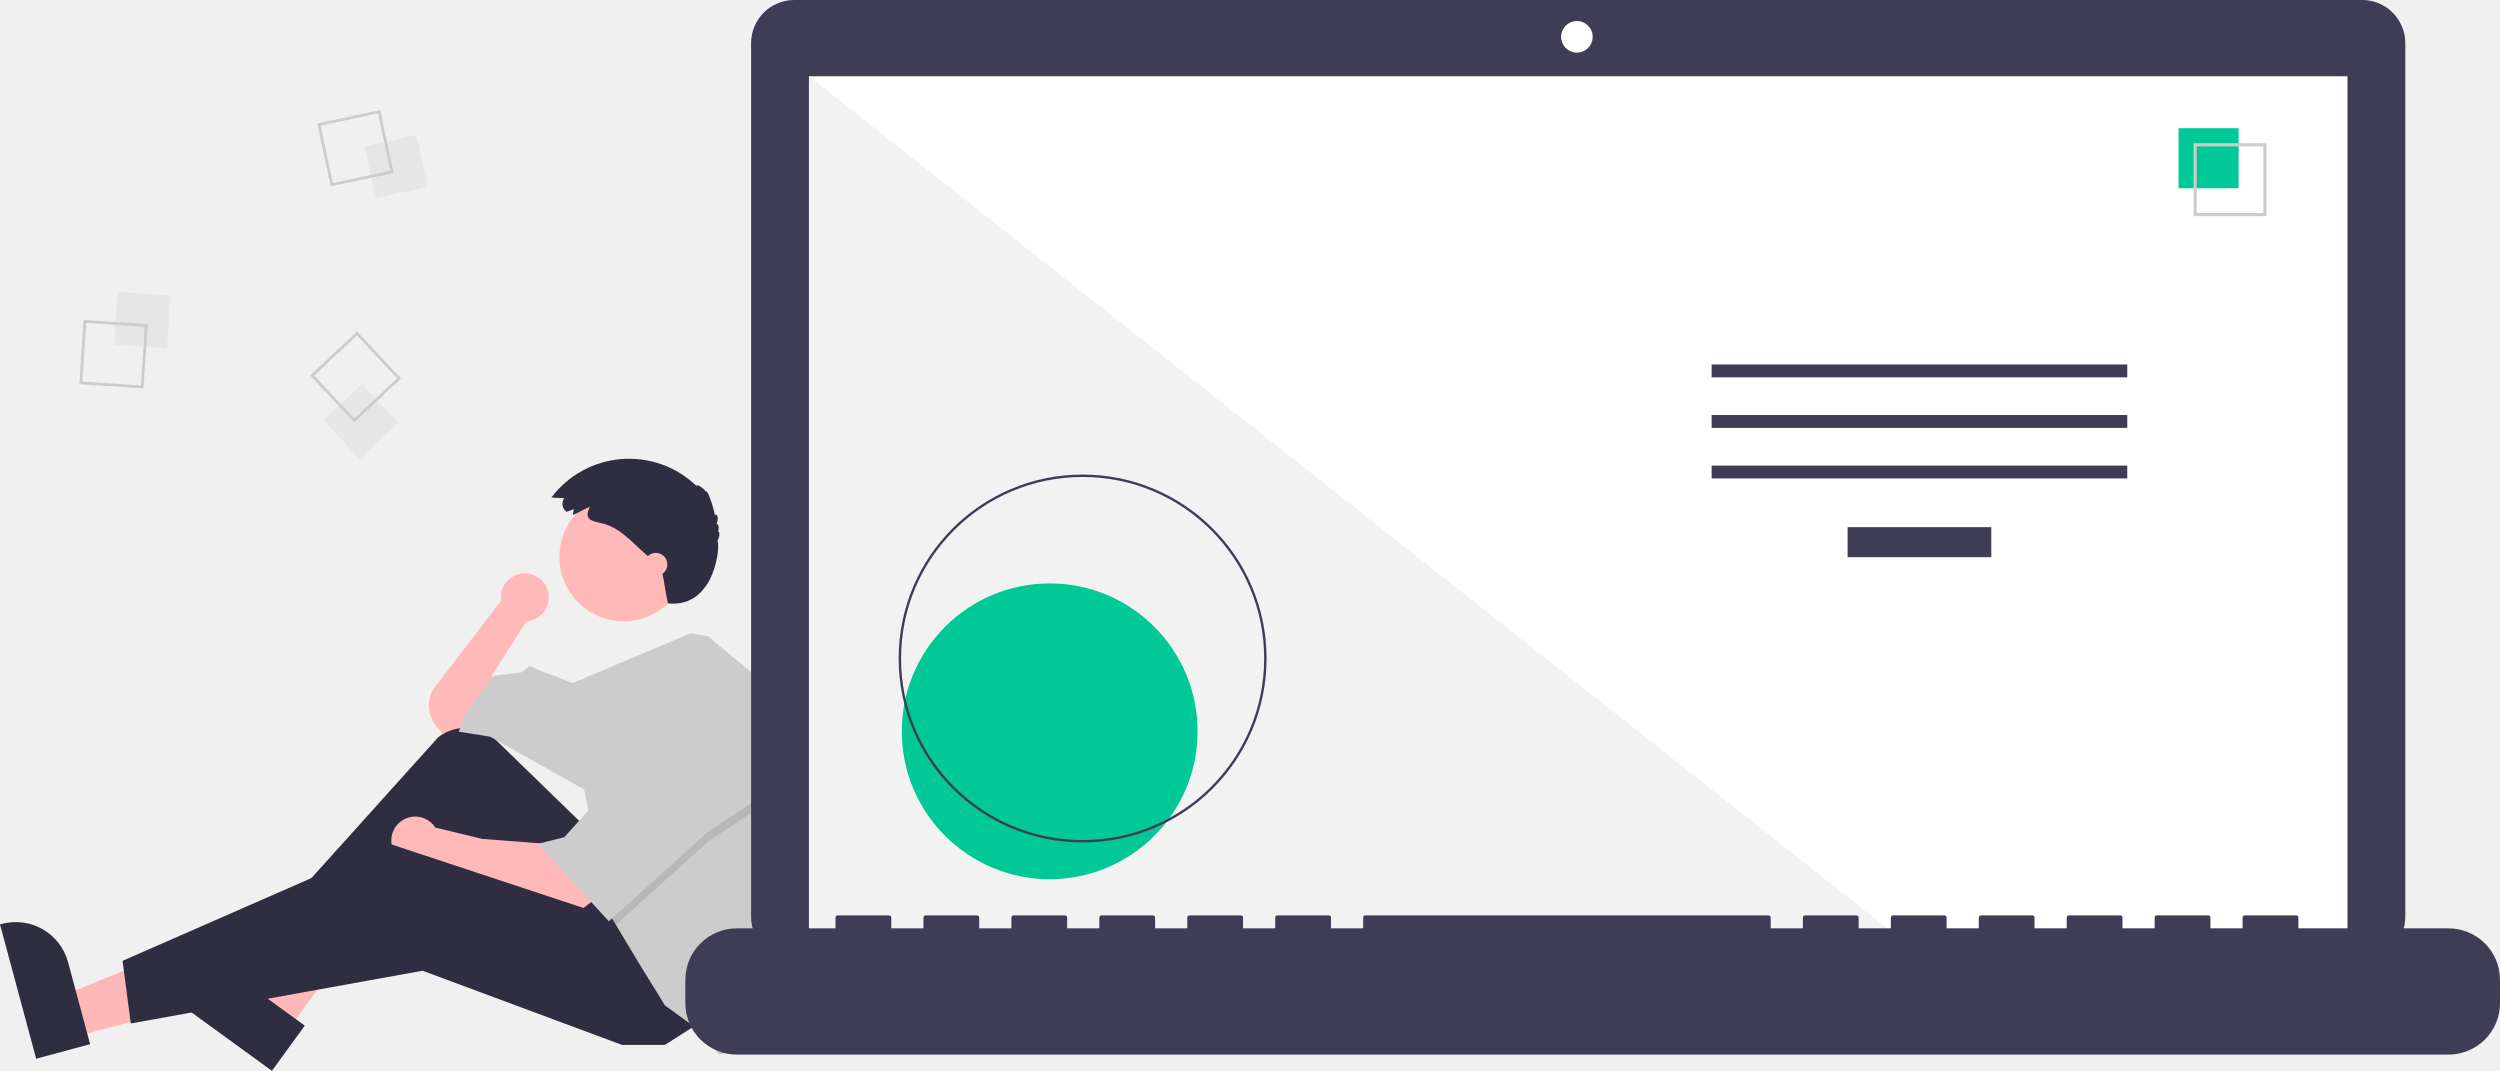
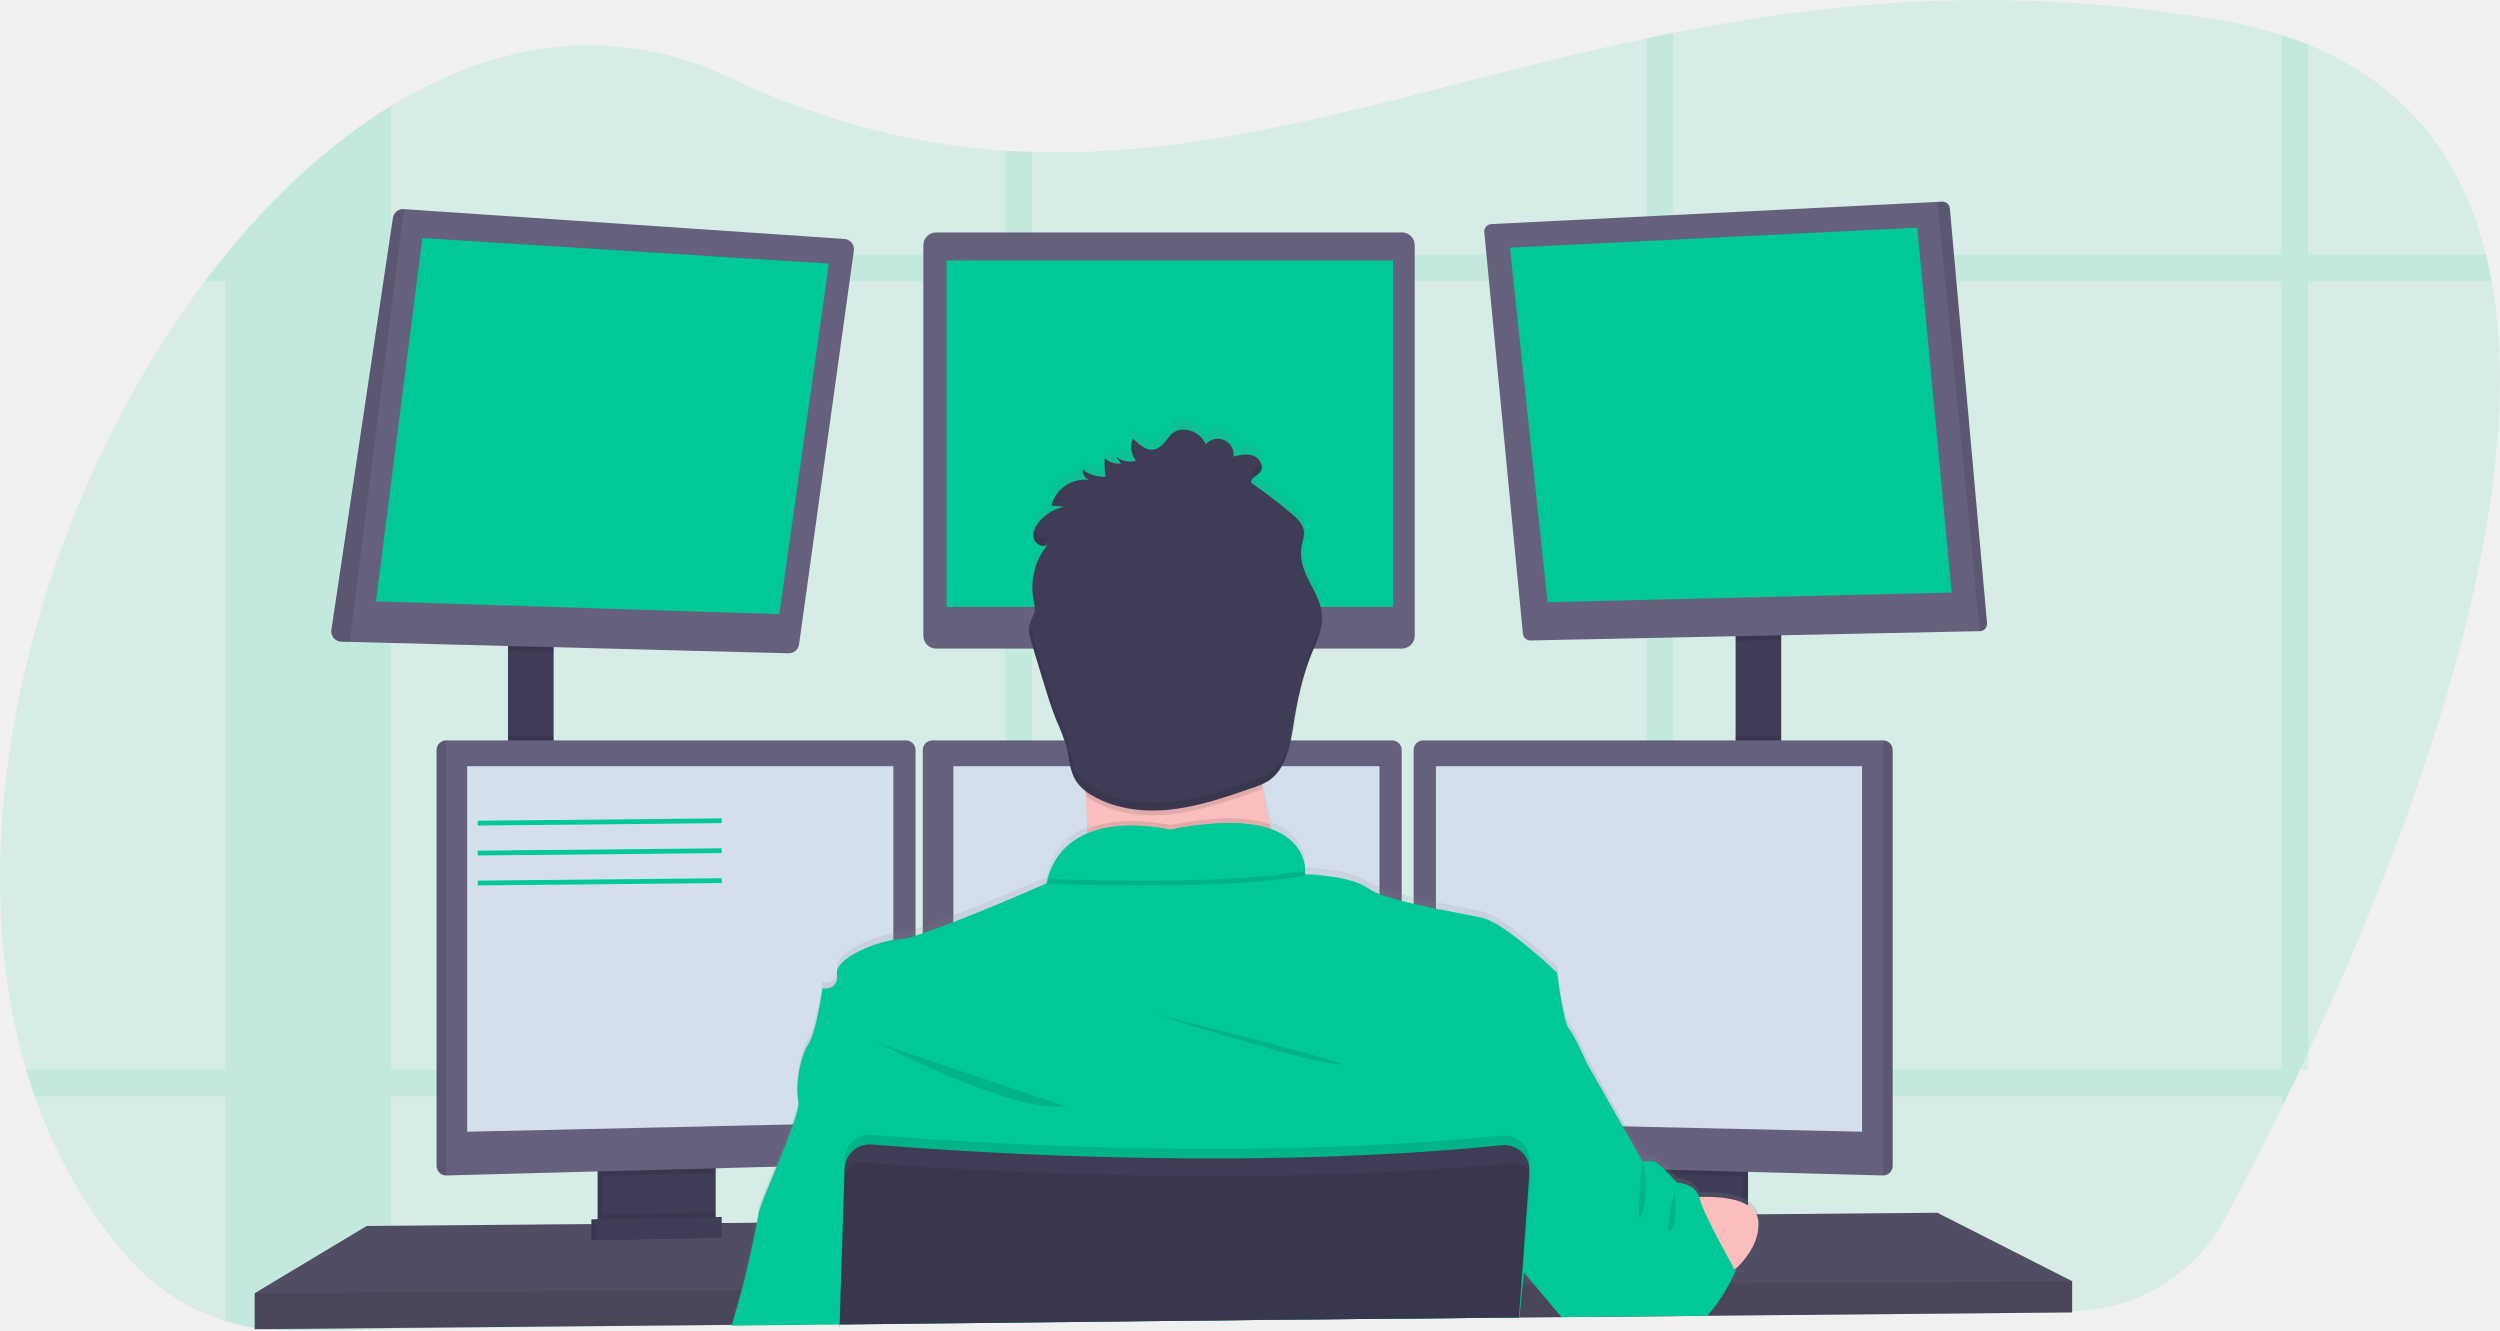
- <svg xmlns="http://www.w3.org/2000/svg" id="ba230943-1bdb-4bd0-9561-c7824586c7f7" data-name="Layer 1" width="1019.484" height="436.681" viewBox="0 0 1019.484 436.681">
-   <path d="M314.028,475.274a9.751,9.751,0,1,0-19.407,1.282l-28.014,36.686a13.583,13.583,0,0,0,1.836,14.914l2.198,2.564,10.083-2.017,11.428-10.083L290.806,507.192l14.117-22.183-.018-.016A9.743,9.743,0,0,0,314.028,475.274Z" transform="translate(-90.2579 -231.6594)" fill="#ffb9b9" />
-   <polygon points="30.041 422.968 25.468 405.984 88.8 380.265 95.549 405.331 30.041 422.968" fill="#ffb8b8" />
-   <path d="M105.002,663.391,90.258,608.629l.693-.187a22.075,22.075,0,0,1,27.054,15.575l0.0.001L127.01,657.466Z" transform="translate(-90.2579 -231.6594)" fill="#2f2e41" />
-   <polygon points="117.278 420.254 103.054 409.91 136.185 350.121 157.179 365.388 117.278 420.254" fill="#ffb8b8" />
-   <path d="M201.137,668.341,155.271,634.985l.422-.58a22.075,22.075,0,0,1,30.835-4.87l.001.001L214.542,649.908Z" transform="translate(-90.2579 -231.6594)" fill="#2f2e41" />
-   <path d="M328.45,568.364l-35.795-34.773a18.076,18.076,0,0,0-23.668-1.322L201.401,607.352l6.05,9.411L271.984,573.069l43.694,57.139,41.678-20.838Z" transform="translate(-90.2579 -231.6594)" fill="#2f2e41" />
-   <path d="M312.989,575.758l-26.217-2.017-18.986-4.603a9.753,9.753,0,1,0-1.85,12.656l-.003.014,11.428,4.706,49.072,16.806,6.05-4.706Z" transform="translate(-90.2579 -231.6594)" fill="#ffb9b9" />
-   <polygon points="285.92 416.699 271.131 426.11 253.653 426.11 172.315 395.86 53.332 417.371 49.971 391.826 158.871 344.099 254.326 375.693 285.92 416.699" fill="#2f2e41" />
-   <circle cx="254.326" cy="227.132" r="26.217" fill="#ffb9b9" />
-   <path d="M412.417,563.463a150.631,150.631,0,0,1-7.388,46.592l-1.963,6.037-9.411,43.022-10.083,2.689-7.394-9.411-14.789-10.755L350.634,624.158,341.411,608.791l-2.877-4.8-10.083-50.416-38.317-21.511-12.772-2.017,2.689-7.394,11.428-15.461L302.906,505.847l3.361-2.689,2.689,1.344,14.823,5.71,48.057-20.304,7.031,1.15L403.067,511.225A150.499,150.499,0,0,1,412.417,563.463Z" transform="translate(-90.2579 -231.6594)" fill="#ccc" />
-   <polygon points="314.825 325.949 289.281 342.754 251.153 377.131 248.276 372.332 240.209 331.999 242.226 331.999 263.065 293.683 314.825 325.949" opacity="0.1" style="isolation:isolate" />
-   <polygon points="263.065 289.649 242.226 327.965 230.126 341.41 219.371 344.099 248.276 375.693 289.281 338.721 314.825 321.915 263.065 289.649" fill="#ccc" />
-   <path d="M324.193,439.299l-2.841,1.093a3.965,3.965,0,0,1-1.06-5.507q.023-.034.047-.067l-5.249-.246a39.637,39.637,0,0,1,59.173-4.77c.239-.823,2.844.778,3.908,2.402.357-1.339,2.8,5.135,3.664,9.712.4-1.524,1.938.936.591,3.297.854-.125,1.239,2.059.578,3.276.934-.439.777,2.169-.236,3.911,1.333-.118-.114,27.331-20.114,25.331-1.392-6.397-1-6-2.64-14.226-.763-.81-1.599-1.548-2.433-2.284l-4.513-3.983c-5.247-4.632-10.021-10.348-17.011-12.08-4.804-1.19-7.841-1.458-5.223-6.872-2.365.987-4.574,2.455-6.961,3.372C323.905,440.902,324.239,440.055,324.193,439.299Z" transform="translate(-90.2579 -231.6594)" fill="#2f2e41" />
-   <circle cx="267.434" cy="230.157" r="4.706" fill="#ffb9b9" />
-   <rect x="137.514" y="351.376" width="21.61" height="21.61" transform="translate(-313.1754 254.4458) rotate(-86.18992)" fill="#e6e6e6" style="isolation:isolate" />
-   <path d="M124.344,362.131l26.183,1.744-1.744,26.183-26.183-1.744Zm24.969,2.806-23.906-1.592-1.592,23.906,23.906,1.592Z" transform="translate(-90.2579 -231.6594)" fill="#ccc" />
-   <rect x="241.009" y="288.772" width="21.61" height="21.61" transform="translate(-147.5724 -172.0746) rotate(-12.12675)" fill="#e6e6e6" style="isolation:isolate" />
-   <path d="M245.278,276.51l5.513,25.655-25.655,5.513-5.513-25.655Zm4.157,24.779-5.033-23.424-23.424,5.033,5.033,23.424Z" transform="translate(-90.2579 -231.6594)" fill="#ccc" />
-   <rect x="226.603" y="392.674" width="21.61" height="21.61" transform="translate(-301.9456 39.64172) rotate(-43.12712)" fill="#e6e6e6" style="isolation:isolate" />
-   <path d="M253.815,385.997,234.663,403.935l-17.939-19.152,19.152-17.939Zm-19.099,16.326,17.486-16.379-16.379-17.486-17.486,16.379Z" transform="translate(-90.2579 -231.6594)" fill="#ccc" />
-   <path d="M1053.535,231.659H414.152a17.598,17.598,0,0,0-17.599,17.598v356.252a17.599,17.599,0,0,0,17.599,17.599H1053.535a17.599,17.599,0,0,0,17.599-17.599V249.258a17.599,17.599,0,0,0-17.599-17.598Z" transform="translate(-90.2579 -231.6594)" fill="#3f3d56" />
-   <rect x="329.89" y="31.101" width="627.391" height="353.913" fill="#fff" />
-   <circle cx="643.049" cy="15.014" r="6.435" fill="#fff" />
-   <polygon points="777.858 385.015 329.89 385.015 329.89 31.102 777.858 385.015" fill="#f2f2f2" style="isolation:isolate" />
-   <circle cx="428.058" cy="298.224" r="60.307" fill="#00c896" />
-   <path d="M531.741,575.21a75.016,75.016,0,1,1,75.016-75.016A75.016,75.016,0,0,1,531.741,575.21Zm0-149.051A74.035,74.035,0,1,0,605.776,500.194a74.035,74.035,0,0,0-74.035-74.035Z" transform="translate(-90.2579 -231.6594)" fill="#3f3d56" />
-   <rect x="753.437" y="214.97" width="58.605" height="12.246" fill="#3f3d56" />
-   <rect x="697.991" y="148.627" width="169.497" height="5.248" fill="#3f3d56" />
-   <rect x="697.991" y="169.246" width="169.497" height="5.248" fill="#3f3d56" />
-   <rect x="697.991" y="189.866" width="169.497" height="5.248" fill="#3f3d56" />
-   <rect x="888.401" y="52.282" width="24.492" height="24.492" fill="#00c896" />
-   <path d="M1014.522,319.804h-29.74v-29.74h29.74Zm-28.447-1.293h27.154V291.357H986.075Z" transform="translate(-90.2579 -231.6594)" fill="#ccc" />
-   <path d="M1088.749,610.239h-61.229v-4.412a.875.875,0,0,0-.875-.875h-20.993a.875.875,0,0,0-.875.875v4.412H991.657v-4.412a.875.875,0,0,0-.875-.875H969.789a.875.875,0,0,0-.875.875h0v4.412H955.794v-4.412a.875.875,0,0,0-.875-.875h-20.993a.875.875,0,0,0-.875.875h0v4.412H919.931v-4.412a.875.875,0,0,0-.875-.875H898.064a.875.875,0,0,0-.875.875v4.412H884.068v-4.412a.875.875,0,0,0-.875-.875H862.201a.875.875,0,0,0-.875.875h0v4.412H848.205v-4.412a.875.875,0,0,0-.875-.875H826.338a.875.875,0,0,0-.875.875h0v4.412H812.343v-4.412a.875.875,0,0,0-.875-.875H647.023a.875.875,0,0,0-.875.875h0v4.412H633.028v-4.412a.875.875,0,0,0-.875-.875H611.161a.875.875,0,0,0-.875.875h0v4.412h-13.121v-4.412a.875.875,0,0,0-.875-.875h-20.993a.875.875,0,0,0-.875.875h0v4.412H561.302v-4.412a.875.875,0,0,0-.875-.875H539.435a.875.875,0,0,0-.875.875h0v4.412H525.44v-4.412a.875.875,0,0,0-.875-.875H503.572a.875.875,0,0,0-.875.875h0v4.412h-13.121v-4.412a.875.875,0,0,0-.875-.875H467.709a.875.875,0,0,0-.875.875v4.412H453.714v-4.412a.875.875,0,0,0-.875-.875H431.846a.875.875,0,0,0-.875.875h0v4.412H390.735A20.993,20.993,0,0,0,369.742,631.232v9.492A20.993,20.993,0,0,0,390.735,661.717h698.014a20.993,20.993,0,0,0,20.993-20.993V631.232A20.993,20.993,0,0,0,1088.749,610.239Z" transform="translate(-90.2579 -231.6594)" fill="#3f3d56" />
+ <svg xmlns="http://www.w3.org/2000/svg" id="59725d3d-bdd8-4af0-9b66-49b8d09410bc" data-name="Layer 1" width="1041.32" height="554.17" viewBox="0 0 1041.32 554.17">
+   <defs>
+     <linearGradient id="dff037aa-d578-4bab-81e7-399360663117" x1="597.75" y1="725.44" x2="597.75" y2="347.69" gradientUnits="userSpaceOnUse">
+       <stop offset="0" stop-color="gray" stop-opacity="0.25" />
+       <stop offset="0.54" stop-color="gray" stop-opacity="0.12" />
+       <stop offset="1" stop-color="gray" stop-opacity="0.1" />
+     </linearGradient>
+   </defs>
+   <path d="M1040.82,611.12q-1.74,3.75-3.47,7.4-2.7,5.67-5.33,11.12c-.78,1.61-1.56,3.19-2.32,4.77-8.6,17.57-16.63,33.11-23.45,45.89A73.21,73.21,0,0,1,942.44,719l-151.65,1.65h-1.6l-13,.14-11.12.12-34.1.37-1.38,0-17.36.19h-.53l-107,1.16-95.51,1-11.11.12-69,.75H429l-44.75.48h-.48l-141.5,1.53-42.33.46a88.07,88.07,0,0,1-26.67-3.82,86.39,86.39,0,0,1-39.09-24.75C116,678.37,102.75,655,93.85,629.64q-1.93-5.49-3.6-11.12C59.44,514.37,97,380,164.6,290.08q4.25-5.64,8.64-11l.07-.08c20.79-25.52,44.1-46.84,68.93-62,44-26.91,92.75-34.49,140.7-11.9,40.57,19.12,78.45,28.11,115.17,30.55,3.71.24,7.42.42,11.11.53,84.23,2.65,163.17-27.7,255.87-47.29,3.69-.78,7.39-1.55,11.12-2.28,66.13-13.16,139.49-20.1,226.73-5.51a189.09,189.09,0,0,1,26.76,6.4q5.77,1.86,11.12,4c41.64,16.94,64.35,48.24,74,87.46q1.37,5.46,2.37,11.11C1134.3,384.41,1084.19,518.23,1040.82,611.12Z" transform="translate(-79.34 -172.91)" fill="#00c896" opacity="0.1" />
+   <g opacity="0.1">
+     <path d="M242.24,217V726.62l-42.33.46a88.07,88.07,0,0,1-26.67-3.82V279h.07C194.1,253.45,217.41,232.13,242.24,217Z" transform="translate(-79.34 -172.91)" fill="#00c896" />
+     <path d="M1117.24,290.08H164.6q4.25-5.64,8.64-11V279h941.63Q1116.24,284.43,1117.24,290.08Z" transform="translate(-79.34 -172.91)" fill="#00c896" />
+     <path d="M1040.82,191.51v427h-3.47q-2.7,5.67-5.33,11.12c-.78,1.61-1.56,3.19-2.32,4.77V187.47Q1035.47,189.33,1040.82,191.51Z" transform="translate(-79.34 -172.91)" fill="#00c896" />
+     <path d="M776.21,186.58V720.83l-11.12.12V188.86C768.78,188.08,772.48,187.31,776.21,186.58Z" transform="translate(-79.34 -172.91)" fill="#00c896" />
+     <path d="M509.22,236.15V723.73l-11.11.12V235.62C501.82,235.86,505.53,236,509.22,236.15Z" transform="translate(-79.34 -172.91)" fill="#00c896" />
+     <path d="M1037.35,618.52q-2.7,5.67-5.33,11.12H93.85q-1.93-5.49-3.6-11.12Z" transform="translate(-79.34 -172.91)" fill="#00c896" />
+   </g>
+   <rect x="211.6" y="265.83" width="19" height="57.66" fill="#3f3d56" />
+   <rect x="722.93" y="262.83" width="19" height="61" fill="#3f3d56" />
+   <polygon points="863.1 533.65 863.1 546.65 711.18 548.05 709.56 548.08 651.82 548.61 650.44 548.63 632.89 548.78 632.37 548.78 525.39 549.77 349.78 551.4 349.63 551.4 304.98 551.82 304.5 551.83 106.1 553.65 106.1 538.65 152.75 510.65 246.35 509.87 248.35 509.86 249.01 509.85 251.01 509.82 295.95 509.45 297.96 509.44 298.6 509.43 300.6 509.42 315.01 509.3 315.39 509.29 350.94 508.99 351.23 508.99 628.63 506.65 635.42 506.6 636.1 506.6 641.28 506.55 678.93 506.24 680.93 506.21 682.78 506.19 683.74 506.19 695.45 506.1 697.77 506.07 700.88 506.05 710.63 505.96 726.1 505.83 728.1 505.81 731.58 505.79 732.23 505.79 806.94 505.15 863.1 533.65" fill="#65617d" />
+   <polygon points="863.1 533.65 863.1 546.65 711.18 548.05 709.56 548.08 651.82 548.61 650.44 548.63 632.89 548.78 632.37 548.78 525.39 549.77 349.78 551.4 349.63 551.4 304.98 551.82 304.5 551.83 106.1 553.65 106.1 538.65 152.75 510.65 246.35 509.87 248.35 509.86 249.01 509.85 251.01 509.82 295.95 509.45 297.96 509.44 298.6 509.43 300.6 509.42 315.01 509.3 315.39 509.29 350.94 508.99 351.23 508.99 628.63 506.65 635.42 506.6 636.1 506.6 641.28 506.55 678.93 506.24 680.93 506.21 682.78 506.19 683.74 506.19 695.45 506.1 697.77 506.07 700.88 506.05 710.63 505.96 726.1 505.83 728.1 505.81 731.58 505.79 732.23 505.79 806.94 505.15 863.1 533.65" opacity="0.2" />
+   <path d="M375.44,656.57v24.49a6.13,6.13,0,0,1-3.5,5.54,6,6,0,0,1-2.5.6l-34.9.74a6,6,0,0,1-2.7-.57,6.12,6.12,0,0,1-3.57-5.57V656.57Z" transform="translate(-79.34 -172.91)" fill="#3f3d56" />
+   <path d="M375.44,656.57v24.49a6.13,6.13,0,0,1-3.5,5.54,6,6,0,0,1-2.5.6l-34.9.74a6,6,0,0,1-2.7-.57,6.12,6.12,0,0,1-3.57-5.57V656.57Z" transform="translate(-79.34 -172.91)" opacity="0.1" />
+   <path d="M377.44,656.57v24.49a6.13,6.13,0,0,1-3.5,5.54,6,6,0,0,1-2.5.6l-34.9.74a6,6,0,0,1-2.7-.57,6.12,6.12,0,0,1-3.57-5.57V656.57Z" transform="translate(-79.34 -172.91)" fill="#3f3d56" />
+   <rect x="680.93" y="483.66" width="47.17" height="31.5" fill="#3f3d56" />
+   <rect x="680.93" y="483.66" width="47.17" height="31.5" opacity="0.1" />
+   <rect x="678.93" y="483.66" width="47.17" height="31.5" fill="#3f3d56" />
+   <polygon points="230.6 265.82 230.6 271.55 211.6 271.06 211.6 265.82 230.6 265.82" opacity="0.1" />
+   <path d="M435,277.31l-22.83,164a4.3,4.3,0,0,1-4.37,3.71L225,440.28l-3.47-.09a4.3,4.3,0,0,1-4.16-4.87L243,263.64a4.3,4.3,0,0,1,4.54-3.63L431,272.43A4.29,4.29,0,0,1,435,277.31Z" transform="translate(-79.34 -172.91)" fill="#65617d" />
+   <polygon points="175.93 99.16 156.6 250.49 324.6 255.82 345.26 109.82 175.93 99.16" fill="#00c896" />
+   <rect x="384.6" y="96.82" width="204.67" height="173.33" rx="5.33" ry="5.33" fill="#65617d" />
+   <rect x="394.26" y="108.49" width="186" height="144.33" fill="#00c896" />
+   <polygon points="741.93 262.82 741.93 266.61 722.93 267 722.93 262.82 741.93 262.82" opacity="0.1" />
+   <path d="M907,432.53a3.08,3.08,0,0,1-3,3.28L716.8,439.68a3.08,3.08,0,0,1-3.13-2.79L697.58,269.61a3.08,3.08,0,0,1,2.92-3.37L886.28,257l2-.1a3.07,3.07,0,0,1,3.22,2.8Z" transform="translate(-79.34 -172.91)" fill="#65617d" />
+   <polygon points="628.93 103.16 798.6 94.82 812.93 246.82 644.6 250.82 628.93 103.16" fill="#00c896" />
+   <path d="M907,432.53a3.08,3.08,0,0,1-3,3.28L886.28,257l2-.1a3.07,3.07,0,0,1,3.22,2.8Z" transform="translate(-79.34 -172.91)" opacity="0.1" />
+   <path d="M247.57,260,225,440.28l-3.47-.09a4.3,4.3,0,0,1-4.16-4.87L243,263.64A4.3,4.3,0,0,1,247.57,260Z" transform="translate(-79.34 -172.91)" opacity="0.1" />
+   <rect x="211.6" y="306.41" width="19" height="17.08" opacity="0.1" />
+   <polygon points="298.1 483.65 298.1 488.62 250.93 489.88 250.93 483.65 298.1 483.65" opacity="0.1" />
+   <path d="M460.69,485.27v168.2a4,4,0,0,1-3.85,3.95l-191.65,5.1h-.05a4,4,0,0,1-3.95-3.95V485.27a4,4,0,0,1,3.95-3.95h191.6A4,4,0,0,1,460.69,485.27Z" transform="translate(-79.34 -172.91)" fill="#65617d" />
+   <path d="M265.19,481.32v181.2h-.05a4,4,0,0,1-3.95-3.95V485.27a4,4,0,0,1,3.95-3.95Z" transform="translate(-79.34 -172.91)" opacity="0.1" />
+   <polygon points="194.6 319.15 372.1 319.15 372.1 467.4 194.6 471.4 194.6 319.15" fill="#d4dfec" />
+   <rect x="722.93" y="306.41" width="19" height="17.42" opacity="0.1" />
+   <polygon points="726.1 483.65 726.1 490.06 678.93 488.8 678.93 483.65 726.1 483.65" opacity="0.1" />
+   <path d="M867.69,485.27v173.3a4,4,0,0,1-4,3.95h0L672,657.42a4,4,0,0,1-3.85-3.95V485.27a4,4,0,0,1,3.95-3.95h191.6A4,4,0,0,1,867.69,485.27Z" transform="translate(-79.34 -172.91)" fill="#65617d" />
+   <path d="M867.69,485.27v173.3a4,4,0,0,1-4,3.95h0V481.32h0A4,4,0,0,1,867.69,485.27Z" transform="translate(-79.34 -172.91)" opacity="0.1" />
+   <polygon points="775.6 319.15 598.1 319.15 598.1 467.4 775.6 471.4 775.6 319.15" fill="#d4dfec" />
+   <path d="M663.19,485.27v168.2a4,4,0,0,1-3.85,3.95l-191.65,5.1h0a4,4,0,0,1-4-3.95V485.27a4,4,0,0,1,3.95-3.95h191.6A4,4,0,0,1,663.19,485.27Z" transform="translate(-79.34 -172.91)" fill="#65617d" />
+   <polygon points="397.1 319.15 574.6 319.15 574.6 467.4 397.1 471.4 397.1 319.15" fill="#d4dfec" />
+   <polygon points="863.1 533.65 863.1 546.65 711.18 548.05 709.56 548.08 651.82 548.61 650.44 548.63 632.89 548.78 632.37 548.78 525.39 549.77 349.78 551.4 349.63 551.4 304.98 551.82 304.5 551.83 106.1 553.65 106.1 538.65 308.61 537.32 309.09 537.32 350.08 537.04 350.27 537.04 633.35 535.17 633.64 535.17 633.81 535.16 634.28 535.16 639.07 535.13 640.53 535.13 715.02 534.63 719.42 534.61 720.4 534.6 863.1 533.65" opacity="0.1" />
+   <circle cx="487.26" cy="272.16" r="51.33" fill="#fbbebe" />
+   <path d="M383.74,725.09c0-.11.06-.23.1-.35,1-3.59,2.78-9.66,4.11-14.51.17-.6.33-1.19.48-1.75,1.47-5.47,4.33-18.28,5.92-26.27.56-2.81,1-5,1.09-6.1.2-1.69,3.21-8.92,6.62-17.23,2.39-5.84,5-12.22,6.91-17.6a61.38,61.38,0,0,0,2.93-9.85,5.1,5.1,0,0,0,0-2.13,14.69,14.69,0,0,1-.48-3.5v0c-.23-6.2,1.62-16,4.48-20.11,3.5-5,6-23.66,6-23.66s5.18.75,6-3.53a6.15,6.15,0,0,0,.1-1.4,7.41,7.41,0,0,0-.09-1.11c-.89-6.24,14.72-12.88,23.5-14.31a19.67,19.67,0,0,1,3-.28,27.24,27.24,0,0,0,6.25-1.44q1.4-.43,3-1c3.68-1.24,8.08-2.88,12.75-4.68,17.56-6.81,38.82-16,38.82-16,.15-.71.32-1.39.51-2.06a27.71,27.71,0,0,1,16.35-18.93h0c0-.66,0-1.33,0-2,0-3.45-.15-7-.3-10.54,0-.69-.06-1.38-.1-2.07,0-.2,0-.41,0-.61s0-.35,0-.52c0-.7-.07-1.4-.11-2.09l-.18-.14a16.41,16.41,0,0,1-3.9-4.2,15.27,15.27,0,0,1-1.42-3c-1.25-3.39-1.54-7.17-2.38-10.75l-.18-.74a84,84,0,0,0-4-10.58c-2.21-5.42-3.91-11-5.6-16.65q-1.54-5.13-3.11-10.28l-1.58-5.24c-.3-1-.6-2-.83-3v0a13.27,13.27,0,0,1-.26-1.4,0,0,0,0,1,0,0,10,10,0,0,1,.24-4.61,32.09,32.09,0,0,1,1.32-3,7.87,7.87,0,0,0,.5-1.38v0a3,3,0,0,0,.08-.32,5.65,5.65,0,0,0,.11-1.08,18.46,18.46,0,0,0-.52-3.89.07.07,0,0,1,0-.05,2.56,2.56,0,0,0-.05-.27,25.48,25.48,0,0,1-.36-3,28.45,28.45,0,0,1,3.47-15.57l.19-.36a25.22,25.22,0,0,1,1.84-2.78h0c.31-.42.63-.82,1-1.22-1.4,1.34-3.7.75-5-.69a3.61,3.61,0,0,1-.55-.75,3.81,3.81,0,0,1-.23-.45c-.05-.12-.09-.25-.13-.38-.7-2.45.52-5.06,2.12-7.05a18.49,18.49,0,0,1,5.74-4.7h0a3.84,3.84,0,0,1,.4-.21,17.12,17.12,0,0,1,2.64-1.06h0a15.06,15.06,0,0,1,1.63-.44l-3.71-.34-1.5-.14a14.49,14.49,0,0,1,13-10.91h1.08a11.73,11.73,0,0,1,1.57.13,4.44,4.44,0,0,1-2.65-4.33,14.41,14.41,0,0,0,9.19,3.06h.38a30,30,0,0,1-.34-3.27h0a0,0,0,0,1,0,0,0,0,0,0,1,0,0,33.19,33.19,0,0,1,0-4.46,8.44,8.44,0,0,0,6.78,2.26l-2.08-2.9a9.49,9.49,0,0,0,6.56,2.05l.48-.05a7,7,0,0,0,1.19-.23l.09,0c-.19-.24-.36-.49-.53-.75l-.06-.12a9.67,9.67,0,0,1-1-2.09,6.59,6.59,0,0,1-.24-.87h0a8.75,8.75,0,0,1,.45-5.45c3.23,2.7,6.77,6.39,11,3.6s4.37-7.91,11-7.39a10.2,10.2,0,0,1,8.41,6.12,6.75,6.75,0,0,1,7.67-1.75,6.85,6.85,0,0,1,3.88,6.89c2.75-.69,5.71-1.37,8.35-.33s4.34,4.41,2.84,6.66a1.43,1.43,0,0,1-.14.2c-1.23,1.59-3.95,2.46-3.66,4.46l.42.3,1.3.94a.05.05,0,0,1,0,0q7.65,5.52,14.9,11.6c2.48,2.08,5.12,4.58,5.29,7.83a8.64,8.64,0,0,1-.24,2.37h0c-.16.78-.38,1.56-.55,2.34a19.51,19.51,0,0,0-.34,6.05h0c.07.59.16,1.17.27,1.76,1.53,7.73,7.71,14.11,8.32,22l0,.56a17.78,17.78,0,0,1-.07,2.53c-.46,4.8-2.68,9.41-4.48,14-.11.28-.22.56-.32.84-3.47,9-5.47,18.59-7,28.16a100.26,100.26,0,0,1-2,10.09A26.73,26.73,0,0,1,611,492.07a16.22,16.22,0,0,1-3.36,3,18.67,18.67,0,0,1-2.65,1.41s0,0,0,.06c.11.61.2,1.22.31,1.83.06.32.11.64.17,1h0a.14.14,0,0,0,0,.06c.84,4.73,1.8,9.36,2.81,13.76l.51,2.19c12.6,4.55,14.09,13.87,14.18,17.44a9.64,9.64,0,0,1,0,1.43s19,.5,26.5,6a20.34,20.34,0,0,0,4.51,2.3,83,83,0,0,0,9.25,2.89c1.61.42,3.29.83,5,1.23,3,.69,6.18,1.36,9.25,2,8.19,1.65,15.9,3,19.81,4,9.33,2.36,30.67,22.82,30.67,22.82s2.5,20.64,5,23.65,7,13.59,7,13.59l16.54,29.41,7,12.37h4.5c.62,0,1.84.88,3.21,2.1,1.19,1.06,2.51,2.38,3.67,3.58l1.92,2.05,1.2,1.33s7.27.18,9.24,5.93c5.92-.17,13.19.22,18.28,2.5a14.14,14.14,0,0,1,2,1.08,8.68,8.68,0,0,1,4.13,5.66,8.34,8.34,0,0,1,.18,1.44c0,.57,0,1.14,0,1.7-.36,7.57-5.29,13.87-9.82,18.11l.32.57s-.15.36-.44,1c-.08.19-.18.4-.29.64h0c-.59,1.26-1.53,3.15-2.76,5.36a63.31,63.31,0,0,1-9.57,13.17l-.29.3-57.74.53-.17-.2L719.87,708l-5.57-6.64-.17-.21-.16,1.59-.54,5.3-1.3,12.81-.07.64,0,.17-.15,1.48.11-1.48h-.29l-107,1L429.11,724.6l0,.84h-.14l0-.84-44.75.48Z" transform="translate(-79.34 -172.91)" fill="url(#dff037aa-d578-4bab-81e7-399360663117)" />
+   <path d="M617.94,550.07s-99.5,12-90,0c3.44-4.34,4.39-17.2,4.2-31.85-.06-4.45-.22-9.06-.45-13.65-1.1-22-3.75-43.5-3.75-43.5s87-41,77-8.5c-4,13.13-2.69,31.57.35,48.88.89,5.05,1.92,10,3,14.7A344.67,344.67,0,0,0,617.94,550.07Z" transform="translate(-79.34 -172.91)" fill="#fbbebe" />
+   <path d="M617.94,550.07s-99.5,12-90,0c3.44-4.34,4.39-17.2,4.2-31.85,15.17-6.48,34.47-1.65,34.47-1.65,20.32-4.05,33.35-3.26,41.68-.42A344.67,344.67,0,0,0,617.94,550.07Z" transform="translate(-79.34 -172.91)" opacity="0.1" />
+   <path d="M429.08,725.44l0-.84,175.62-1.91,107-1H712l-.11,1.48.15-1.48h.19l0-.17,1.37-13.45.52-5.09.16-1.59.14-1.33,6.18-20.61,6.18-20.58,5.2-17.33,7.94-26.48s-4.5-10.5-7-13.5-5-23.5-5-23.5-21.34-20.33-30.67-22.67c-3.91-1-11.63-2.33-19.83-4-3.07-.62-6.22-1.28-9.25-2-1.71-.39-3.39-.8-5-1.21a87.91,87.91,0,0,1-9.25-2.86,20.7,20.7,0,0,1-4.5-2.29c-7.35-5.39-25.77-6-26.48-6h0a.42.42,0,0,1,0-.07v-.09a10.26,10.26,0,0,0,0-1.26c0-.4,0-.87-.09-1.4,0-.16,0-.33-.07-.5-.05-.36-.11-.74-.2-1.14a5,5,0,0,0-.12-.53,17.21,17.21,0,0,0-1.25-3.49c-.07-.16-.16-.33-.24-.49a18.25,18.25,0,0,0-1.7-2.63c-.13-.17-.27-.35-.42-.52a19.58,19.58,0,0,0-2.72-2.64c-.27-.21-.55-.43-.84-.63a4.67,4.67,0,0,0-.51-.36l-.89-.58-.83-.48c-.73-.4-1.5-.79-2.34-1.16-.26-.12-.54-.23-.82-.34s-.72-.28-1.09-.42l-.06,0L608,518c-.57-.19-1.15-.36-1.76-.53l-.93-.24-1-.23-1-.21c-1-.2-2.07-.38-3.19-.52l-1.14-.14-1.17-.12-1.21-.1-1.72-.1-2-.07a124.68,124.68,0,0,0-26.24,2.79,72.27,72.27,0,0,0-18.26-1.68l-.87,0-1,.06-.64,0-1.29.12c-.43,0-.87.09-1.3.15s-.88.11-1.31.18l-.66.11c-.65.11-1.31.23-2,.37q-.33.06-.66.15c-.87.19-1.74.42-2.6.68-.43.12-.86.26-1.29.41-.22.06-.43.14-.64.22l-.64.23-.63.25-.75.3c-.38.16-.75.33-1.12.51-.21.09-.42.19-.62.3s-.41.2-.6.31a27.75,27.75,0,0,0-6.21,4.38l-.51.49-.5.51c-.17.17-.33.35-.49.53a23.82,23.82,0,0,0-1.82,2.25c-.16.21-.31.42-.46.64a26.69,26.69,0,0,0-1.72,2.92c-.13.24-.25.49-.37.73a32.7,32.7,0,0,0-2,5.25q-.28,1-.51,2S494,550.24,476.44,557c-4.67,1.8-9.07,3.43-12.75,4.66-1.07.36-2.07.69-3,1a26.7,26.7,0,0,1-6.25,1.44,19.67,19.67,0,0,0-3,.28c-8.07,1.31-21.9,7-23.41,12.71a3.69,3.69,0,0,0-.1,1.4s0,.07,0,.11c1,7-6,6-6,6s-2.5,18.5-6,23.5c-2.53,3.6-4.26,11.63-4.48,17.69v0a19.61,19.61,0,0,0,.44,5.63c0,.05,0,.1,0,.14.4,1.34-.56,5-2.19,9.69-1.77,5.15-4.35,11.55-6.83,17.59-3.74,9.12-7.26,17.4-7.48,19.22-.09.81-.35,2.26-.71,4.13-1.46,7.62-4.7,22.13-6.3,28-1.19,4.38-2.92,10.38-4.11,14.5,0,.12-.07.24-.1.35L429,724.6l0,.84h.14Z" transform="translate(-79.34 -172.91)" fill="#00c896" />
+   <path d="M445.44,607.57s57,29.5,77.5,26Z" transform="translate(-79.34 -172.91)" opacity="0.1" />
+   <path d="M561.44,595.57s55.5,18,74,20.5S561.44,595.57,561.44,595.57Z" transform="translate(-79.34 -172.91)" opacity="0.1" />
+   <path d="M623,537.65c-29,5.34-83.6,4.19-107.2,3.38,8.65-31,50.83-20.46,50.83-20.46C618.84,510.15,622.84,531.77,623,537.65Z" transform="translate(-79.34 -172.91)" opacity="0.1" />
+   <path d="M623,535.65c-29,5.34-83.6,4.19-107.2,3.38,8.65-31,50.83-20.46,50.83-20.46C618.84,508.15,622.84,529.77,623,535.65Z" transform="translate(-79.34 -172.91)" fill="#00c896" />
+   <path d="M776.94,672.32s34.16-5.25,34.83,9.75-17.42,25.48-17.42,25.48Z" transform="translate(-79.34 -172.91)" fill="#fbbebe" />
+   <path d="M605.29,501.45a47,47,0,0,1-4.5,1.74c-10.78,3.72-21.65,7.47-33,8.83s-23.26.16-33.16-5.5a28.77,28.77,0,0,1-3-1.95c-1.1-22-3.75-43.5-3.75-43.5s87-41,77-8.5C600.9,465.7,602.25,484.14,605.29,501.45Z" transform="translate(-79.34 -172.91)" opacity="0.1" />
+   <path d="M552.52,364.84a9.47,9.47,0,0,1-8.32-1.75l2.08,2.89a8.47,8.47,0,0,1-6.78-2.25,34.08,34.08,0,0,0,.32,7.75,14.52,14.52,0,0,1-9.56-3,4.42,4.42,0,0,0,2.64,4.31,14.34,14.34,0,0,0-15.6,10.71l5.22.48a18.47,18.47,0,0,0-10.44,6.37c-1.6,2-2.82,4.56-2.12,7s4.08,4,5.92,2.26a27.94,27.94,0,0,0-6.1,22.79,14.47,14.47,0,0,1,.46,5.26c-.33,1.65-1.37,3.08-1.89,4.69-1,2.92-.05,6.09.84,9l4.69,15.42c1.7,5.57,3.39,11.15,5.61,16.54a82.08,82.08,0,0,1,4,10.51c1.26,4.84,1.31,10.14,4,14.37a19.93,19.93,0,0,0,7.18,6.33c9.89,5.66,21.84,6.86,33.16,5.5s22.18-5.11,32.95-8.83a31,31,0,0,0,6.84-3c7.45-4.88,9.11-14.86,10.5-23.65,1.55-9.8,3.62-19.58,7.29-28.8,2.18-5.49,5-11.06,4.52-16.94-.61-7.81-6.79-14.14-8.32-21.82a19,19,0,0,1,.07-7.77,17.66,17.66,0,0,0,.79-4.7c-.17-3.22-2.81-5.7-5.29-7.77Q609.11,380,600.52,374c-.29-2,2.43-2.86,3.66-4.44,1.74-2.23-.06-5.77-2.7-6.81s-5.6-.36-8.35.33a6.59,6.59,0,0,0-11.55-5.11,10.2,10.2,0,0,0-8.42-6.08c-6.63-.52-6.76,4.55-11,7.34s-7.74-.89-11-3.57A9.28,9.28,0,0,0,552.52,364.84Z" transform="translate(-79.34 -172.91)" fill="#3f3d56" />
+   <path d="M802.27,702.32s-.89,2.12-2.53,5.19a69,69,0,0,1-9,13.17l-.27.29-1.62,0-57.74.53-1.38,0-.17-.2-11.2-13.29L714.14,703l-.17-.21-.36-.42-.2-.24-.26-.31-8.21-9.74,3-12.5,5.11-21.06.13-.51,1-4,.71-3,2.38-9.78,8.16-33.65,14.5,7.5,15.29,27,8.21,14.5h4.5c.85,0,2.8,1.64,4.76,3.53.7.67,1.4,1.38,2,2,1.78,1.84,3.19,3.42,3.19,3.42s7.29.16,9.25,5.9a7,7,0,0,1,.25.85,40.3,40.3,0,0,0,2.53,6.56c1.29,2.81,2.91,6,4.55,9.19,3.05,5.85,6.15,11.42,7.29,13.44l.14.25Z" transform="translate(-79.34 -172.91)" fill="#00c896" />
+   <path d="M716.37,657.17l-.1,1.43v.1l-.17,2.3-1.33,18.51-1.61,22.3-.46,6.28-1,13.44v.17l-107,1L429.11,724.6l0,.84h-.14l0-.84v-.28l.45-14.36.86-28.06.74-23.79.07-2.37a10.53,10.53,0,0,1,11.42-10.17c4.72.4,10.85.89,18.18,1.41l3,.22c42.33,2.94,120.56,6.74,199.5,2,1.66-.09,3.33-.19,5-.31,12.24-.77,24.47-1.76,36.58-3a10.53,10.53,0,0,1,11.6,11.23Z" transform="translate(-79.34 -172.91)" opacity="0.1" />
+   <path d="M429.08,725.44l0-.84,175.62-1.91,107-1H712v-.17l1-13.44.43-6,1.64-22.61,1.29-17.9,0-.44a10.62,10.62,0,0,0-.11-2.47.3.3,0,0,0,0-.1,10.39,10.39,0,0,0-2-4.64,10.54,10.54,0,0,0-9.42-4c-12.11,1.24-24.34,2.23-36.58,3-1.67.12-3.34.22-5,.31-78.94,4.69-157.17.89-199.5-2l-3-.22c-7.33-.52-13.46-1-18.18-1.41a10.54,10.54,0,0,0-11.24,8.53,11,11,0,0,0-.18,1.64l-.68,22.16L429.54,710l-.44,14.36v.28l0,.84Z" transform="translate(-79.34 -172.91)" fill="#3f3d56" />
+   <path d="M716.67,664.18l-1.23,15.33-1.83,22.85-.46,5.72-1,12.81-.06.64v.17h0l-.15,1.48.11-1.48h-.29l-107,1L429.11,724.6v-.28l.49-14.36,1-28.06.64-18.65A6.36,6.36,0,0,1,434.3,658a6.25,6.25,0,0,1,3.78-.9c2.1.17,4.68.37,7.69.59,4.89.36,10.92.78,17.94,1.22,13,.82,29.31,1.7,48,2.42,52,2,122.2,2.67,188.88-3.17,3-.26,6.1-.55,9.13-.84a6.26,6.26,0,0,1,3.48.66,5.16,5.16,0,0,1,.86.54,6.14,6.14,0,0,1,2,2.46,3.56,3.56,0,0,1,.25.61A6.28,6.28,0,0,1,716.67,664.18Z" transform="translate(-79.34 -172.91)" opacity="0.1" />
+   <path d="M377.44,677.87v3.19a6.13,6.13,0,0,1-3.5,5.54l-40.1.77a6.12,6.12,0,0,1-3.57-5.57v-3Z" transform="translate(-79.34 -172.91)" opacity="0.1" />
+   <polygon points="298.6 515.57 246.35 516.57 246.35 507.9 298.6 506.9 298.6 515.57" fill="#3f3d56" />
+   <polygon points="298.6 515.57 246.35 516.57 246.35 507.9 298.6 506.9 298.6 515.57" opacity="0.1" />
+   <polygon points="300.6 515.57 248.35 516.57 248.35 507.9 300.6 506.9 300.6 515.57" fill="#3f3d56" />
+   <g opacity="0.1">
+     <path d="M552.93,361.56a9.75,9.75,0,0,1-1.89-4.34,9.49,9.49,0,0,0,.42,4.6A9,9,0,0,0,552.93,361.56Z" transform="translate(-79.34 -172.91)" />
+     <path d="M540.23,368.2a35.12,35.12,0,0,1-.37-3.7c0,1.23,0,2.47,0,3.71Z" transform="translate(-79.34 -172.91)" />
+     <path d="M621.73,401.57a18.34,18.34,0,0,1,.36-2.65,18,18,0,0,0,.8-4.69,6.16,6.16,0,0,0-.16-1.06c-.17.92-.44,1.84-.64,2.75A19.14,19.14,0,0,0,621.73,401.57Z" transform="translate(-79.34 -172.91)" />
+     <path d="M600.93,370.67l1.09.79a19.71,19.71,0,0,0,2.57-2.22,3.67,3.67,0,0,0,.38-3.64,3,3,0,0,1-.38.64C603.36,367.82,600.64,368.69,600.93,370.67Z" transform="translate(-79.34 -172.91)" />
+     <path d="M518.76,380.29a12.32,12.32,0,0,0-.87,2.28,18.16,18.16,0,0,1,5-1.89Z" transform="translate(-79.34 -172.91)" />
+     <path d="M532.55,369.41a14.83,14.83,0,0,1-1.88-1.23,4.25,4.25,0,0,0,.09,1.18A11.86,11.86,0,0,1,532.55,369.41Z" transform="translate(-79.34 -172.91)" />
+     <path d="M630.32,428.33c-.41,4.85-2.67,9.52-4.5,14.12-3.67,9.22-5.74,19-7.29,28.81-1.39,8.79-3,18.77-10.5,23.64a30,30,0,0,1-6.83,3c-10.78,3.73-21.65,7.47-33,8.83s-23.26.17-33.16-5.49a20,20,0,0,1-7.18-6.33c-2.67-4.23-2.72-9.53-4-14.37a82.21,82.21,0,0,0-4-10.52c-2.21-5.38-3.91-11-5.6-16.53q-2.35-7.71-4.69-15.43a28.81,28.81,0,0,1-1.14-4.75c-.39,2.56.37,5.24,1.14,7.75q2.34,7.73,4.69,15.43c1.69,5.57,3.39,11.15,5.6,16.53a82.21,82.21,0,0,1,4,10.52c1.26,4.84,1.31,10.14,4,14.37a20,20,0,0,0,7.18,6.33c9.9,5.66,21.84,6.85,33.16,5.49s22.18-5.1,33-8.83a30,30,0,0,0,6.83-3c7.45-4.87,9.11-14.85,10.5-23.64,1.55-9.81,3.62-19.59,7.29-28.81,2.18-5.48,5-11.05,4.52-16.94C630.34,428.45,630.32,428.39,630.32,428.33Z" transform="translate(-79.34 -172.91)" />
+     <path d="M510.63,424.46s0-.07,0-.11a14,14,0,0,0-.46-5.25,26.59,26.59,0,0,1-.39-3.32,27.35,27.35,0,0,0,.39,6.32C510.33,422.88,510.51,423.67,510.63,424.46Z" transform="translate(-79.34 -172.91)" />
+     <path d="M513.68,400a27.74,27.74,0,0,1,2.61-3.67c-1.83,1.75-5.21.19-5.92-2.24a5.83,5.83,0,0,0,0,3A4.39,4.39,0,0,0,513.68,400Z" transform="translate(-79.34 -172.91)" />
+   </g>
+   <path d="M763.44,656.57s3.17,11.5,0,21.5S763.44,656.57,763.44,656.57Z" transform="translate(-79.34 -172.91)" opacity="0.1" />
+   <path d="M776.94,668.3s1.33,14.6-1.67,17.19S776.94,668.3,776.94,668.3Z" transform="translate(-79.34 -172.91)" opacity="0.1" />
+   <line x1="198.99" y1="342.86" x2="300.6" y2="341.86" fill="none" stroke="#00c896" stroke-miterlimit="10" stroke-width="2" />
+   <line x1="198.99" y1="355.33" x2="300.6" y2="354.34" fill="none" stroke="#00c896" stroke-miterlimit="10" stroke-width="2" />
+   <line x1="198.99" y1="367.81" x2="300.6" y2="366.81" fill="none" stroke="#00c896" stroke-miterlimit="10" stroke-width="2" />
</svg>
